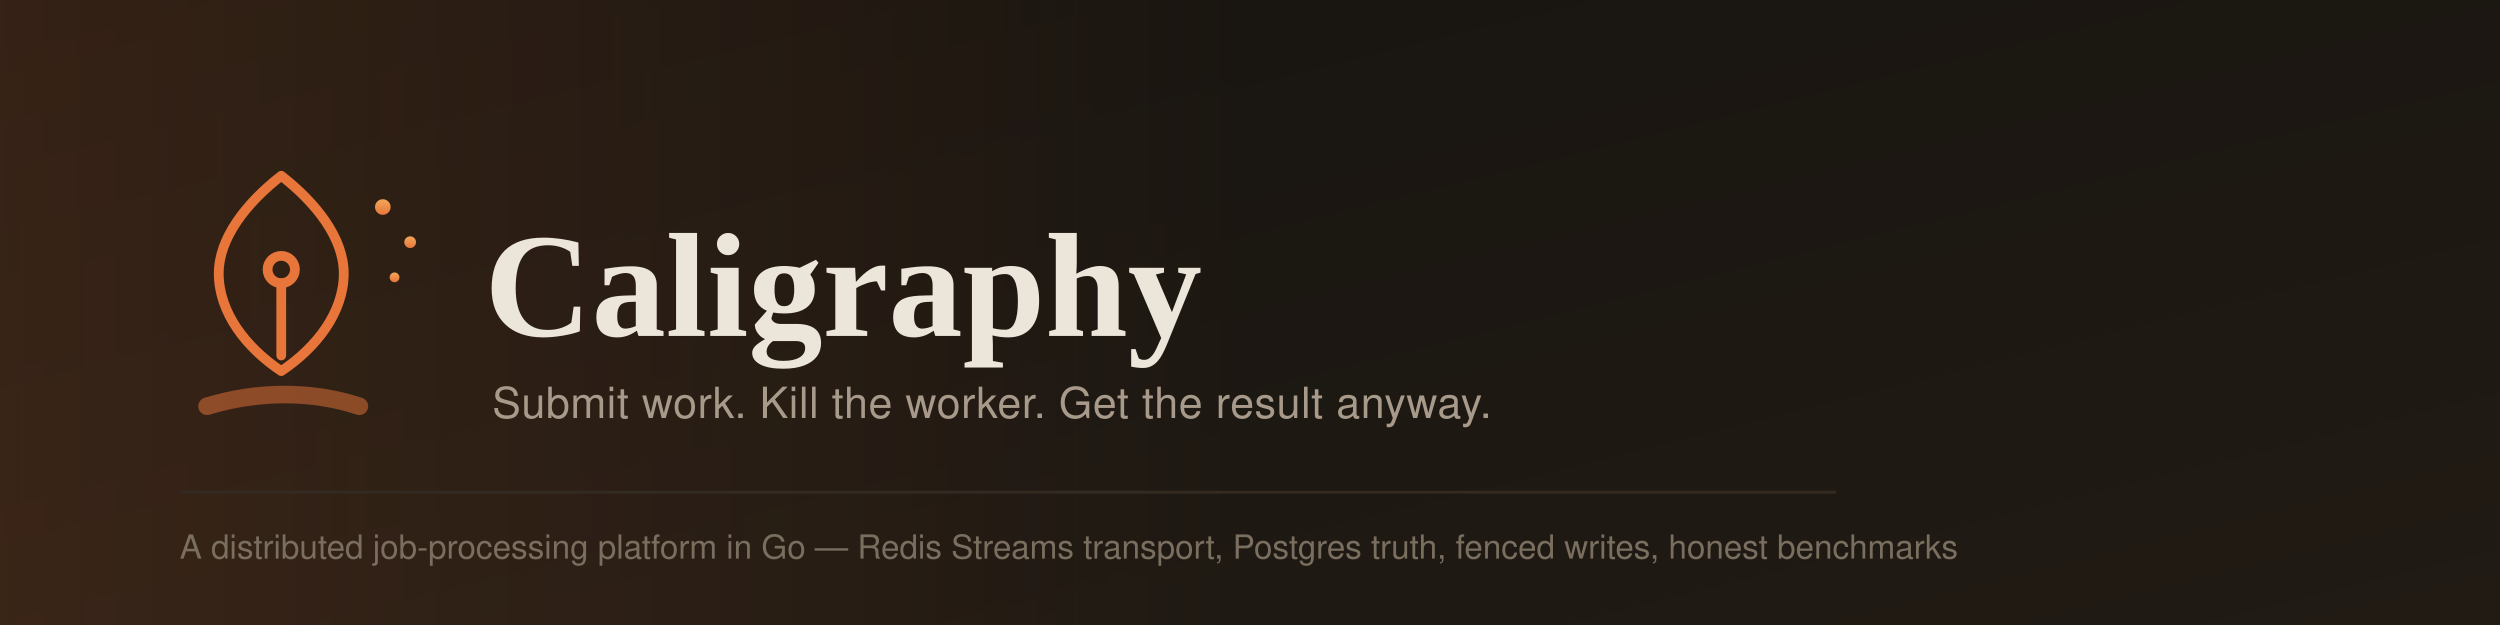
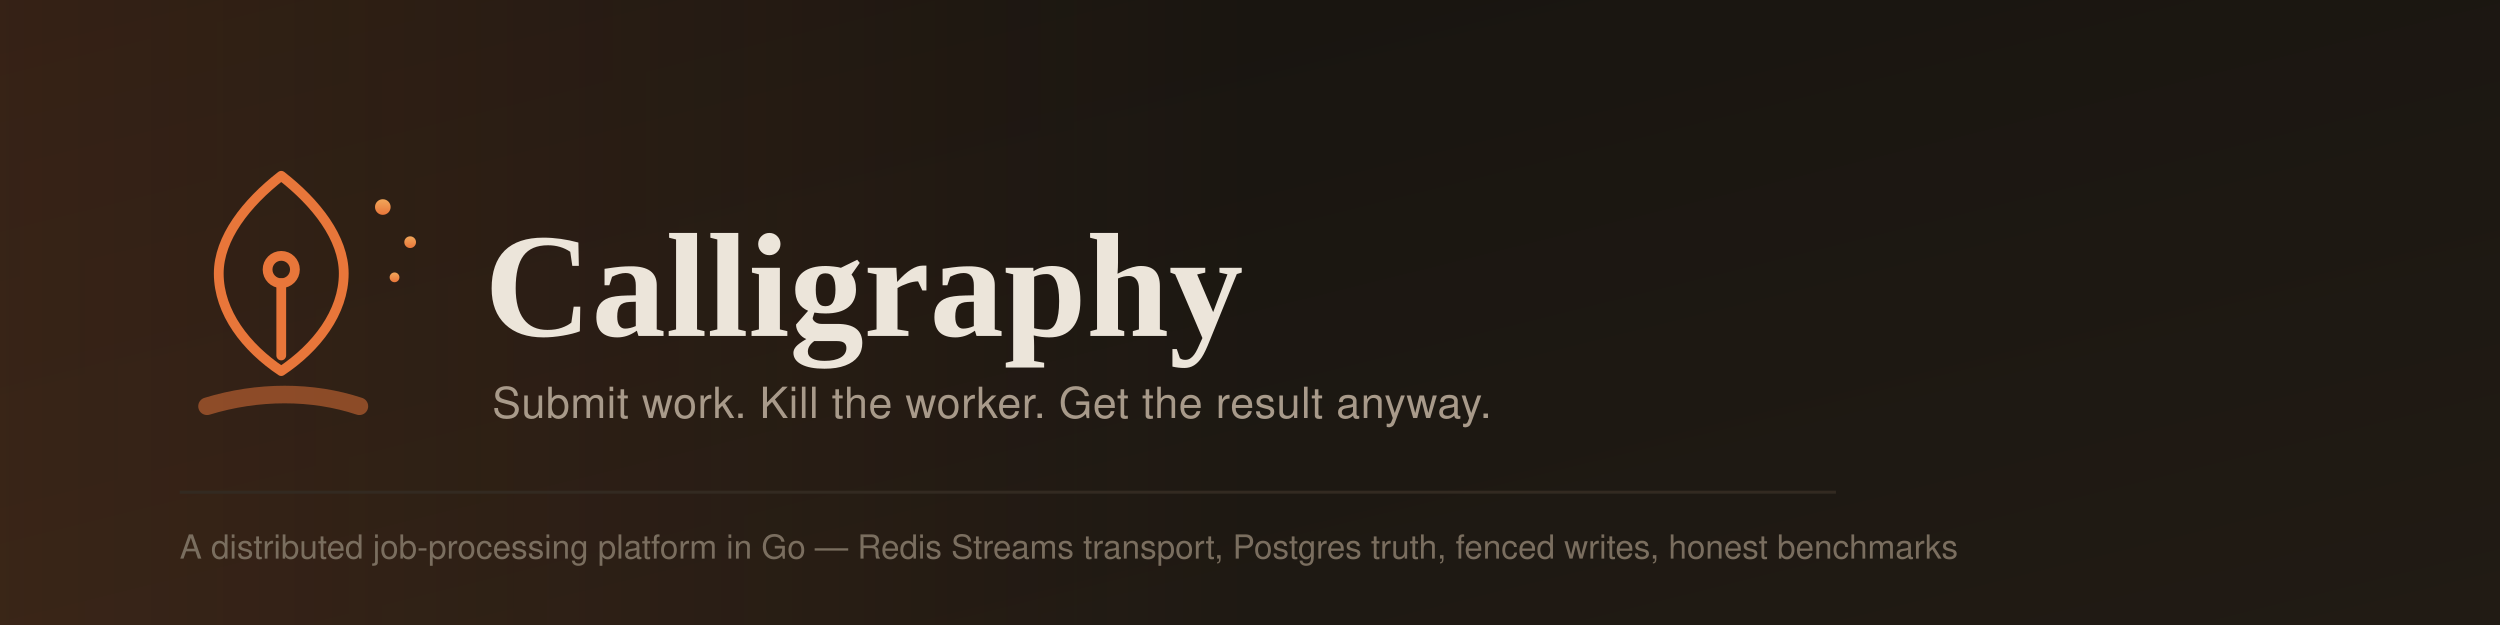
- <svg xmlns="http://www.w3.org/2000/svg" width="1280" height="320" viewBox="0 0 1280 320" role="img" aria-label="Caligraphy">
+ <svg xmlns="http://www.w3.org/2000/svg" width="1280" height="320" viewBox="0 0 1280 320" role="img" aria-label="Calligraphy">
  <defs>
    <linearGradient id="bg" x1="0%" y1="0%" x2="100%" y2="100%">
      <stop offset="0%" stop-color="#16130F" />
      <stop offset="100%" stop-color="#211B14" />
    </linearGradient>
    <linearGradient id="glow" x1="0%" y1="0%" x2="100%" y2="0%">
      <stop offset="0%" stop-color="#E8763A" stop-opacity="0.15" />
      <stop offset="100%" stop-color="#E8763A" stop-opacity="0" />
    </linearGradient>
    <linearGradient id="heat" x1="0%" y1="100%" x2="0%" y2="0%">
      <stop offset="0%" stop-color="#E8763A" />
      <stop offset="100%" stop-color="#F2A65A" />
    </linearGradient>
  </defs>
  <rect width="1280" height="320" fill="url(#bg)" />
  <rect width="640" height="320" fill="url(#glow)" />
  <g transform="translate(92, 86)">
    <g stroke="#E8763A" stroke-width="5" stroke-linecap="round" stroke-linejoin="round" fill="none">
      <path d="M52 4 C70 18 84 36 84 54 C84 74 70 92 52 104 C34 92 20 74 20 54 C20 36 34 18 52 4 Z" />
      <circle cx="52" cy="52" r="7" />
      <path d="M52 59 V96" />
    </g>
    <g fill="url(#heat)">
      <circle cx="104" cy="20" r="4" />
      <circle cx="118" cy="38" r="3" />
      <circle cx="110" cy="56" r="2.5" />
    </g>
    <path d="M14 122 C40 114 68 114 92 122" stroke="#E8763A" stroke-width="9" stroke-linecap="round" fill="none" opacity="0.5" />
  </g>
-   <text x="248" y="172" font-family="Georgia, 'Times New Roman', serif" font-size="76" fill="#ECE5DA" font-weight="700">Caligraphy</text>
+   <text x="248" y="172" font-family="Georgia, 'Times New Roman', serif" font-size="76" fill="#ECE5DA" font-weight="700">Calligraphy</text>
  <text x="252" y="214" font-family="'Segoe UI', Helvetica, Arial, sans-serif" font-size="22" fill="#A89A8A" letter-spacing="0.3">Submit work. Kill the worker. Get the result anyway.</text>
  <line x1="92" y1="252" x2="940" y2="252" stroke="#332A21" stroke-width="1.5" />
  <text x="92" y="286" font-family="'Segoe UI', Helvetica, Arial, sans-serif" font-size="17" fill="#7A6E5F">A distributed job-processing platform in Go — Redis Streams transport, Postgres truth, fenced writes, honest benchmarks</text>
</svg>
